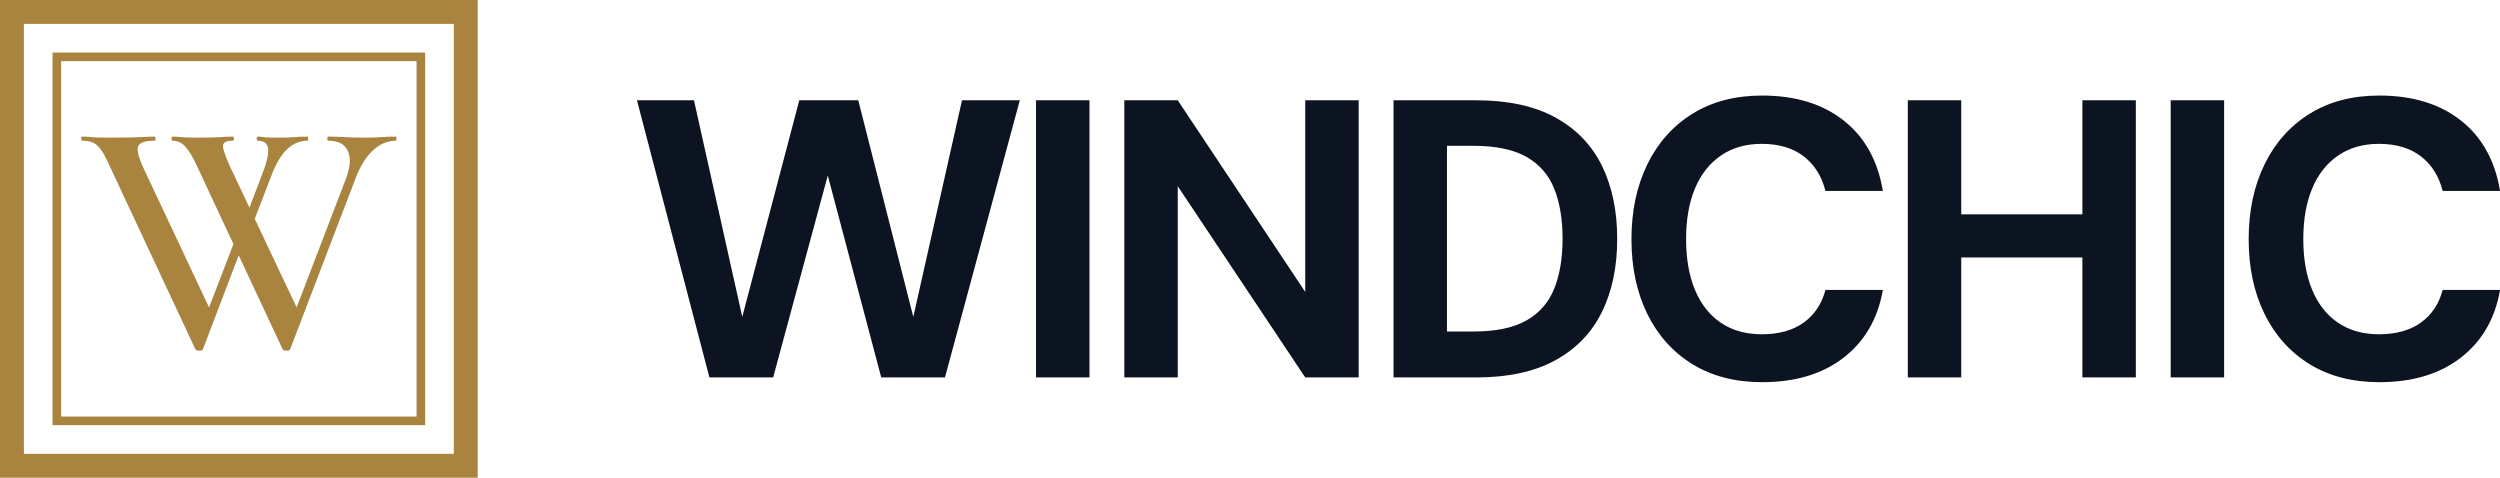
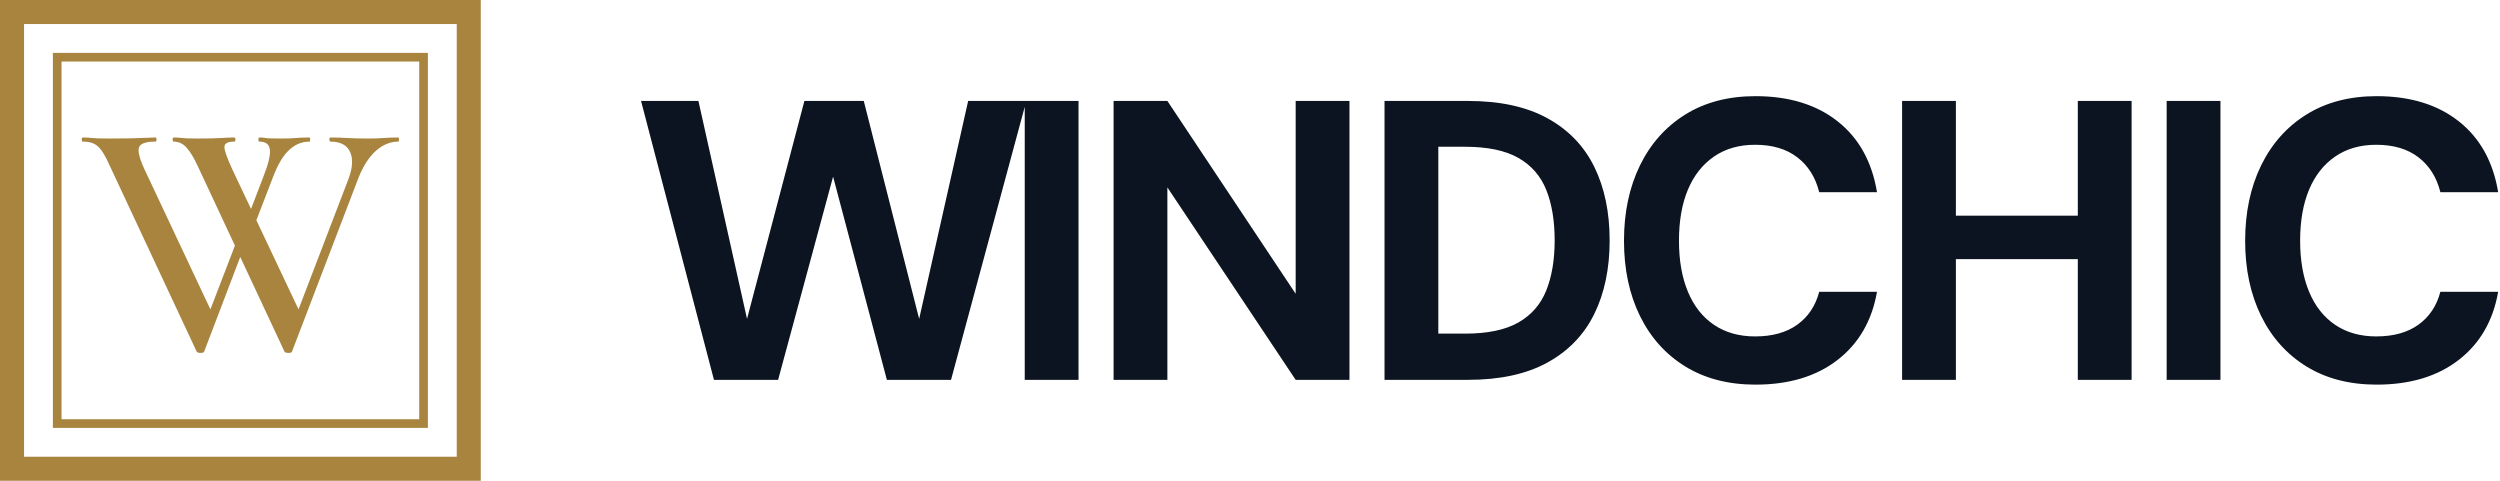
- <svg xmlns="http://www.w3.org/2000/svg" viewBox="0 0 628 120" width="628" height="120" role="img">
+ <svg xmlns="http://www.w3.org/2000/svg" viewBox="0 0 624 120" width="624" height="120" role="img">
  <rect x="3.00" y="3.00" width="114.00" height="114.00" fill="none" stroke="#a8843f" stroke-width="6.00" />
  <rect x="14.28" y="14.28" width="91.44" height="91.44" fill="none" stroke="#a8843f" stroke-width="2.16" />
  <path transform="translate(20.40 87.83) scale(0.08562)" d="M482 -329 357 -1Q356 3 346.5 3.0Q337 3 335 -1L82 -542Q69 -571 58.5 -586.0Q48 -601 35.5 -607.0Q23 -613 3 -613Q0 -613 0.0 -619.0Q0 -625 3 -625Q16 -625 24.5 -624.0Q33 -623 45.5 -622.5Q58 -622 79 -622Q119 -622 143.5 -622.5Q168 -623 185.0 -624.0Q202 -625 215 -625Q218 -625 218.0 -619.0Q218 -613 215 -613Q175 -613 167.5 -597.5Q160 -582 183 -532L384 -105L344 -43L464 -355ZM923 -625Q925 -625 925.0 -619.0Q925 -613 923 -613Q888 -613 858.0 -586.5Q828 -560 807 -508L613 -1Q612 3 602.5 3.0Q593 3 591 -1L338 -542Q322 -577 306.0 -595.0Q290 -613 268 -613Q265 -613 265.0 -619.0Q265 -625 268 -625Q279 -625 287.5 -624.0Q296 -623 306.5 -622.5Q317 -622 336 -622Q384 -622 406.5 -623.5Q429 -625 445 -625Q448 -625 448.0 -619.0Q448 -613 445 -613Q417 -613 416.0 -598.5Q415 -584 439 -532L641 -105L601 -43L778 -505Q796 -554 782.0 -583.5Q768 -613 725 -613Q722 -613 722.0 -619.0Q722 -625 725 -625Q751 -625 774.5 -623.5Q798 -622 834 -622Q862 -622 880.0 -623.5Q898 -625 923 -625ZM470 -355 530 -512Q551 -565 548.5 -589.0Q546 -613 518 -613Q515 -613 515.0 -619.0Q515 -625 518 -625Q528 -625 532.5 -624.0Q537 -623 547.0 -622.5Q557 -622 583 -622Q609 -622 625.0 -623.5Q641 -625 664 -625Q666 -625 666.0 -619.0Q666 -613 664 -613Q631 -613 604.5 -588.5Q578 -564 557 -508L488 -329Z" fill="#a8843f" />
-   <path transform="translate(157.12 94.81) scale(0.09945)" d="M212 0 29 -700H173L295 -153L439 -700H588L727 -153L850 -700H996L807 0H646L511 -510L373 0ZM1037.0 0V-700H1172.0V0ZM1260.0 0V-700H1395.0L1717.0 -216V-700H1852.0V0H1717.0L1395.0 -483V0ZM1940.0 0V-700H2149.0Q2270.0 -700 2349.0 -656.5Q2428.0 -613 2466.5 -534.5Q2505.0 -456 2505.0 -350Q2505.0 -244 2466.5 -165.5Q2428.0 -87 2349.0 -43.5Q2270.0 0 2149.0 0ZM2075.0 -116H2142.0Q2227.0 -116 2276.0 -144.0Q2325.0 -172 2346.0 -224.5Q2367.0 -277 2367.0 -350Q2367.0 -424 2346.0 -476.5Q2325.0 -529 2276.0 -557.0Q2227.0 -585 2142.0 -585H2075.0ZM2871.0 12Q2769.0 12 2695.0 -33.5Q2621.0 -79 2581.0 -160.5Q2541.0 -242 2541.0 -349Q2541.0 -456 2581.0 -538.0Q2621.0 -620 2695.0 -666.0Q2769.0 -712 2871.0 -712Q2997.0 -712 3077.0 -649.0Q3157.0 -586 3176.0 -471H3031.0Q3017.0 -527 2976.0 -558.5Q2935.0 -590 2870.0 -590Q2810.0 -590 2767.0 -560.5Q2724.0 -531 2701.5 -477.5Q2679.0 -424 2679.0 -349Q2679.0 -275 2701.5 -221.0Q2724.0 -167 2767.0 -138.0Q2810.0 -109 2870.0 -109Q2935.0 -109 2976.0 -138.5Q3017.0 -168 3031.0 -221H3176.0Q3157.0 -112 3077.0 -50.0Q2997.0 12 2871.0 12ZM3680.0 0V-700H3815.0V0ZM3239.0 0V-700H3374.0V0ZM3356.0 -303V-412H3703.0V-303ZM3903.0 0V-700H4038.0V0ZM4430.0 12Q4328.0 12 4254.0 -33.5Q4180.0 -79 4140.0 -160.5Q4100.0 -242 4100.0 -349Q4100.0 -456 4140.0 -538.0Q4180.0 -620 4254.0 -666.0Q4328.0 -712 4430.0 -712Q4556.0 -712 4636.0 -649.0Q4716.0 -586 4735.0 -471H4590.0Q4576.0 -527 4535.0 -558.5Q4494.0 -590 4429.0 -590Q4369.0 -590 4326.0 -560.5Q4283.0 -531 4260.5 -477.5Q4238.0 -424 4238.0 -349Q4238.0 -275 4260.5 -221.0Q4283.0 -167 4326.0 -138.0Q4369.0 -109 4429.0 -109Q4494.0 -109 4535.0 -138.5Q4576.0 -168 4590.0 -221H4735.0Q4716.0 -112 4636.0 -50.0Q4556.0 12 4430.0 12Z" fill="#0b1420" />
+   <path transform="translate(157.12 94.81) scale(0.09945)" d="M212 0 29 -700H173L295 -153L439 -700H588L727 -153L850 -700H996L807 0H646L511 -510L373 0ZM992.0 0V-700H1127.0V0ZM1215.0 0V-700H1350.0L1672.0 -216V-700H1807.0V0H1672.0L1350.0 -483V0ZM1895.0 0V-700H2104.0Q2225.0 -700 2304.0 -656.5Q2383.0 -613 2421.5 -534.5Q2460.0 -456 2460.0 -350Q2460.0 -244 2421.5 -165.5Q2383.0 -87 2304.0 -43.5Q2225.0 0 2104.0 0ZM2030.0 -116H2097.0Q2182.0 -116 2231.0 -144.0Q2280.0 -172 2301.0 -224.5Q2322.0 -277 2322.0 -350Q2322.0 -424 2301.0 -476.5Q2280.0 -529 2231.0 -557.0Q2182.0 -585 2097.0 -585H2030.0ZM2826.0 12Q2724.0 12 2650.0 -33.5Q2576.0 -79 2536.0 -160.5Q2496.0 -242 2496.0 -349Q2496.0 -456 2536.0 -538.0Q2576.0 -620 2650.0 -666.0Q2724.0 -712 2826.0 -712Q2952.0 -712 3032.0 -649.0Q3112.0 -586 3131.0 -471H2986.0Q2972.0 -527 2931.0 -558.5Q2890.0 -590 2825.0 -590Q2765.0 -590 2722.0 -560.5Q2679.0 -531 2656.5 -477.5Q2634.0 -424 2634.0 -349Q2634.0 -275 2656.5 -221.0Q2679.0 -167 2722.0 -138.0Q2765.0 -109 2825.0 -109Q2890.0 -109 2931.0 -138.5Q2972.0 -168 2986.0 -221H3131.0Q3112.0 -112 3032.0 -50.0Q2952.0 12 2826.0 12ZM3635.0 0V-700H3770.0V0ZM3194.0 0V-700H3329.0V0ZM3311.0 -303V-412H3658.0V-303ZM3858.0 0V-700H3993.0V0ZM4385.0 12Q4283.0 12 4209.0 -33.5Q4135.0 -79 4095.0 -160.5Q4055.0 -242 4055.0 -349Q4055.0 -456 4095.0 -538.0Q4135.0 -620 4209.0 -666.0Q4283.0 -712 4385.0 -712Q4511.0 -712 4591.0 -649.0Q4671.0 -586 4690.0 -471H4545.0Q4531.0 -527 4490.0 -558.5Q4449.0 -590 4384.0 -590Q4324.0 -590 4281.0 -560.5Q4238.0 -531 4215.5 -477.5Q4193.0 -424 4193.0 -349Q4193.0 -275 4215.5 -221.0Q4238.0 -167 4281.0 -138.0Q4324.0 -109 4384.0 -109Q4449.0 -109 4490.0 -138.5Q4531.0 -168 4545.0 -221H4690.0Q4671.0 -112 4591.0 -50.0Q4511.0 12 4385.0 12Z" fill="#0b1420" />
</svg>
